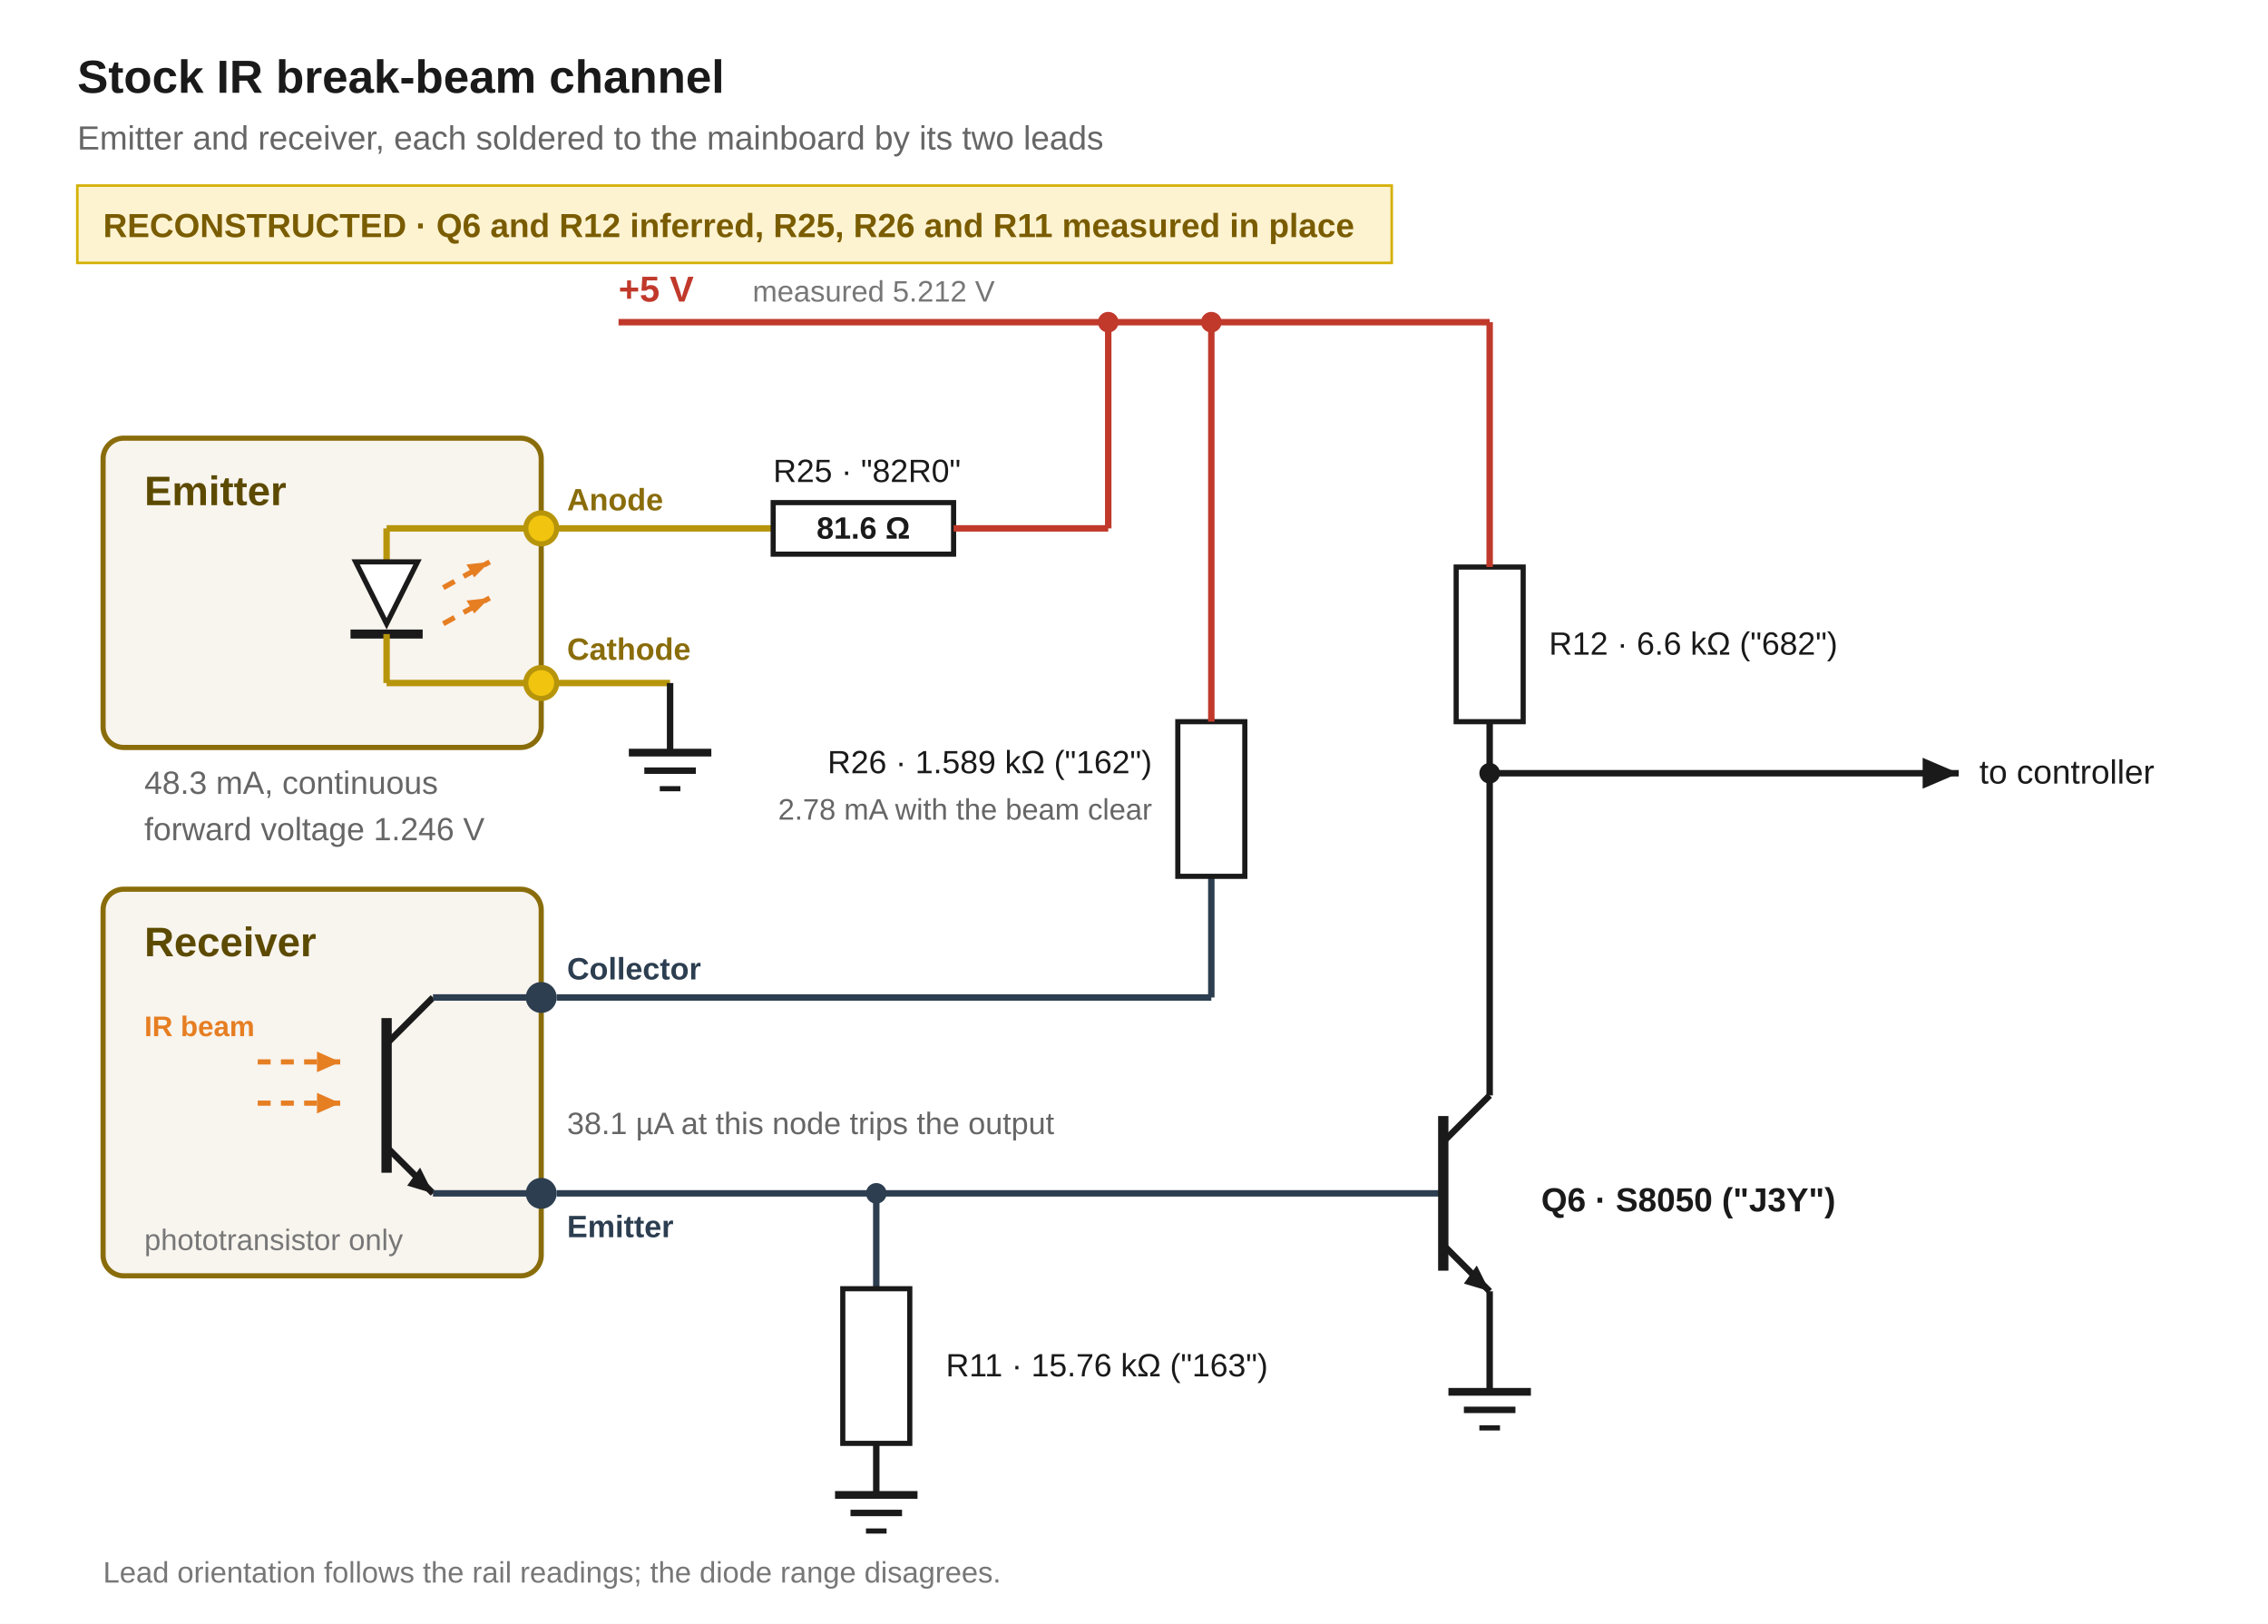
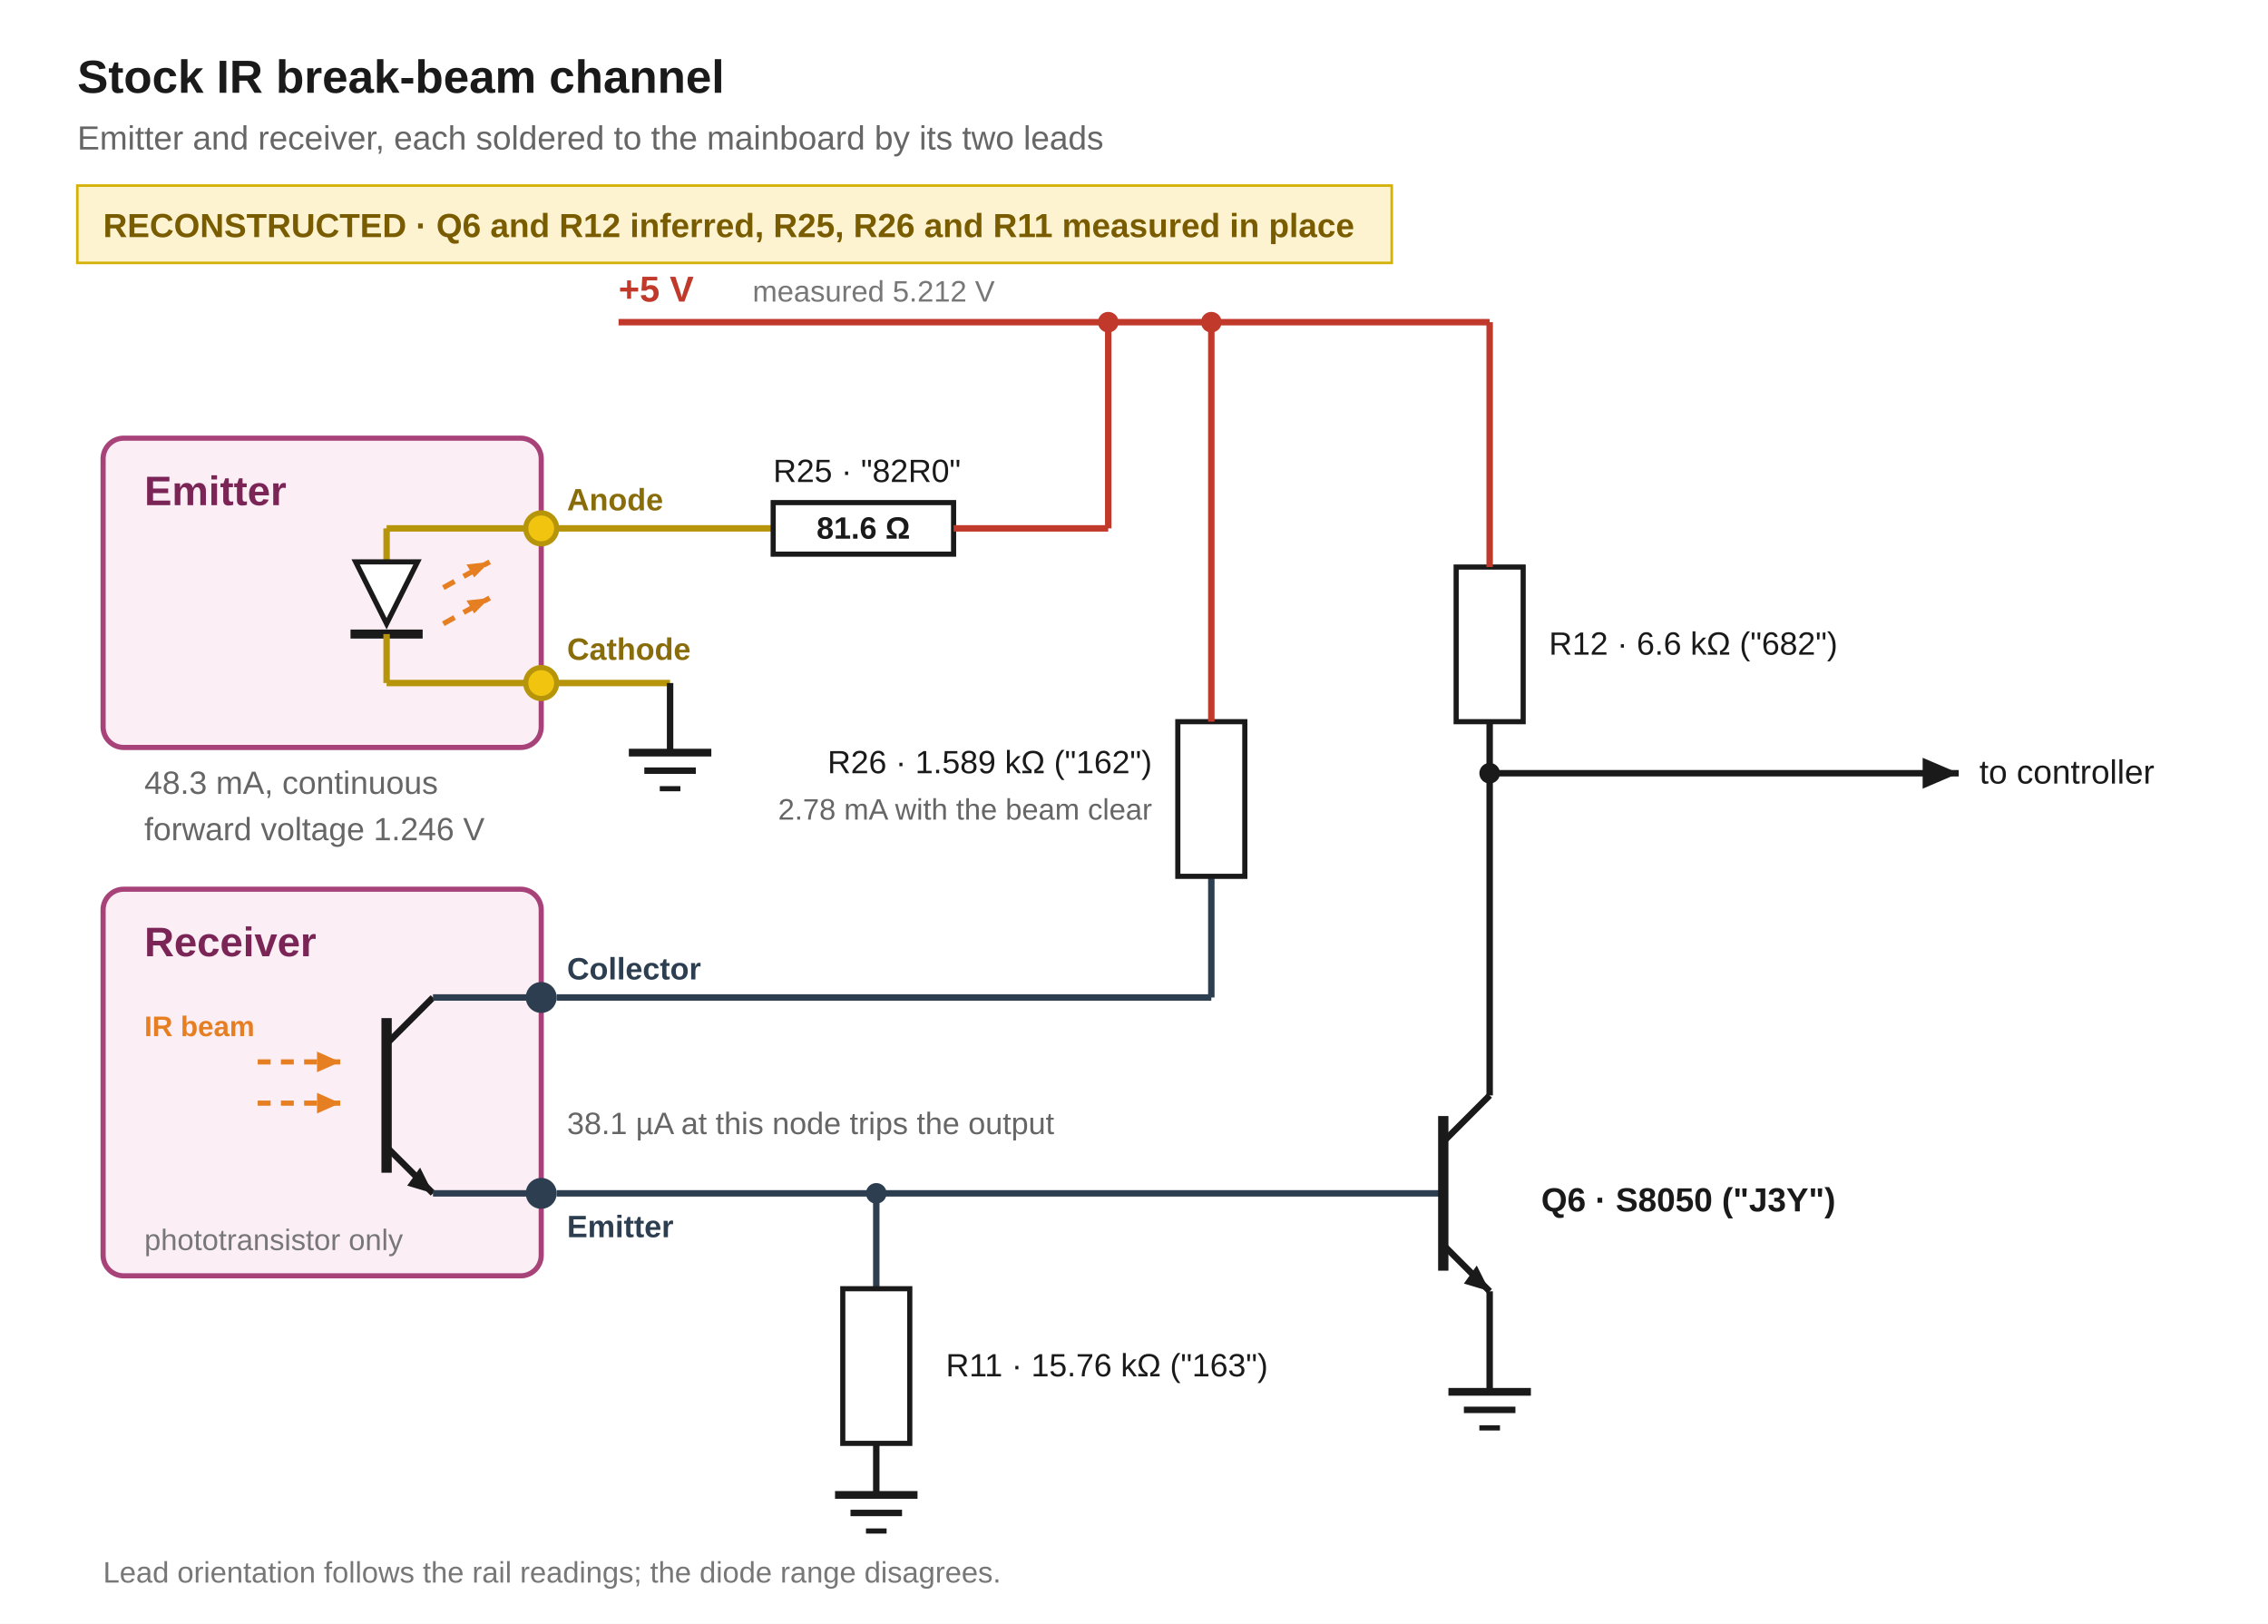
<svg xmlns="http://www.w3.org/2000/svg" viewBox="0 0 880 630" font-family="Segoe UI, Arial, sans-serif">
  <rect x="0" y="0" width="880" height="630" fill="#ffffff" />
  <text x="30" y="36" font-size="18" font-weight="700" fill="#1a1a1a">Stock IR break-beam channel</text>
  <text x="30" y="58" font-size="13" fill="#666">Emitter and receiver, each soldered to the mainboard by its two leads</text>
  <rect x="30" y="72" width="510" height="30" fill="#fdf3d1" stroke="#d4b106" />
  <text x="40" y="92" font-size="13" font-weight="700" fill="#7a5c00">RECONSTRUCTED · Q6 and R12 inferred, R25, R26 and R11 measured in place</text>
  <text x="240" y="117" font-size="14" font-weight="700" fill="#c0392b">+5 V</text>
  <text x="292" y="117" font-size="11.5" fill="#777">measured 5.212 V</text>
  <line x1="240" y1="125" x2="578" y2="125" stroke="#c0392b" stroke-width="2.5" />
  <circle cx="430" cy="125" r="4" fill="#c0392b" />
  <circle cx="470" cy="125" r="4" fill="#c0392b" />
-   <rect x="40" y="170" width="170" height="120" rx="8" fill="#f8f4ee" stroke="#8a6d0b" stroke-width="2" />
-   <text x="56" y="196" font-size="16" font-weight="700" fill="#5c4a00">Emitter</text>
+   <rect x="40" y="170" width="170" height="120" rx="8" fill="#fbeef5" stroke="#a8437a" stroke-width="2" />
+   <text x="56" y="196" font-size="16" font-weight="700" fill="#7a2556">Emitter</text>
  <line x1="150" y1="205" x2="150" y2="218" stroke="#b7950b" stroke-width="2.5" />
  <polygon points="138,218 162,218 150,242" fill="#fff" stroke="#1a1a1a" stroke-width="2" />
  <line x1="136" y1="246" x2="164" y2="246" stroke="#1a1a1a" stroke-width="3.5" />
  <line x1="150" y1="246" x2="150" y2="265" stroke="#b7950b" stroke-width="2.5" />
  <line x1="150" y1="205" x2="210" y2="205" stroke="#b7950b" stroke-width="2.5" />
  <line x1="150" y1="265" x2="210" y2="265" stroke="#b7950b" stroke-width="2.5" />
  <line x1="172" y1="228" x2="190" y2="218" stroke="#e67e22" stroke-width="2" stroke-dasharray="5 4" />
  <polygon points="190,218 181,219 184,224" fill="#e67e22" />
  <line x1="172" y1="242" x2="190" y2="232" stroke="#e67e22" stroke-width="2" stroke-dasharray="5 4" />
  <polygon points="190,232 181,233 184,238" fill="#e67e22" />
  <circle cx="210" cy="205" r="6" fill="#f1c40f" stroke="#b7950b" stroke-width="2" />
  <circle cx="210" cy="265" r="6" fill="#f1c40f" stroke="#b7950b" stroke-width="2" />
  <text x="220" y="198" font-size="12" font-weight="700" fill="#8a6d0b">Anode</text>
  <text x="220" y="256" font-size="12" font-weight="700" fill="#8a6d0b">Cathode</text>
  <line x1="216" y1="205" x2="300" y2="205" stroke="#b7950b" stroke-width="2.5" />
  <rect x="300" y="195" width="70" height="20" fill="#fff" stroke="#1a1a1a" stroke-width="2" />
  <text x="335" y="209" font-size="12" font-weight="700" fill="#1a1a1a" text-anchor="middle">81.6 Ω</text>
  <text x="300" y="187" font-size="12.5" fill="#1a1a1a">R25 · "82R0"</text>
  <line x1="370" y1="205" x2="430" y2="205" stroke="#c0392b" stroke-width="2.5" />
  <line x1="430" y1="125" x2="430" y2="205" stroke="#c0392b" stroke-width="2.5" />
  <line x1="216" y1="265" x2="260" y2="265" stroke="#b7950b" stroke-width="2.5" />
  <line x1="260" y1="265" x2="260" y2="292" stroke="#1a1a1a" stroke-width="2.5" />
  <line x1="244" y1="292" x2="276" y2="292" stroke="#1a1a1a" stroke-width="3" />
  <line x1="250" y1="299" x2="270" y2="299" stroke="#1a1a1a" stroke-width="2.5" />
  <line x1="256" y1="306" x2="264" y2="306" stroke="#1a1a1a" stroke-width="2" />
  <text x="56" y="308" font-size="12.5" fill="#666">48.3 mA, continuous</text>
  <text x="56" y="326" font-size="12.5" fill="#666">forward voltage 1.246 V</text>
-   <rect x="40" y="345" width="170" height="150" rx="8" fill="#f8f4ee" stroke="#8a6d0b" stroke-width="2" />
-   <text x="56" y="371" font-size="16" font-weight="700" fill="#5c4a00">Receiver</text>
+   <rect x="40" y="345" width="170" height="150" rx="8" fill="#fbeef5" stroke="#a8437a" stroke-width="2" />
+   <text x="56" y="371" font-size="16" font-weight="700" fill="#7a2556">Receiver</text>
  <line x1="150" y1="395" x2="150" y2="455" stroke="#1a1a1a" stroke-width="4" />
  <line x1="150" y1="405" x2="168" y2="387" stroke="#1a1a1a" stroke-width="2.5" />
  <line x1="168" y1="387" x2="210" y2="387" stroke="#2c3e50" stroke-width="2.5" />
  <line x1="150" y1="445" x2="168" y2="463" stroke="#1a1a1a" stroke-width="2.5" />
  <polygon points="168,463 158,460 163,453" fill="#1a1a1a" />
  <line x1="168" y1="463" x2="210" y2="463" stroke="#2c3e50" stroke-width="2.5" />
  <line x1="100" y1="412" x2="132" y2="412" stroke="#e67e22" stroke-width="2" stroke-dasharray="5 4" />
  <polygon points="132,412 123,408 123,416" fill="#e67e22" />
  <line x1="100" y1="428" x2="132" y2="428" stroke="#e67e22" stroke-width="2" stroke-dasharray="5 4" />
  <polygon points="132,428 123,424 123,432" fill="#e67e22" />
  <text x="56" y="402" font-size="11" font-weight="700" fill="#e67e22">IR beam</text>
  <text x="56" y="485" font-size="11.5" fill="#777">phototransistor only</text>
  <circle cx="210" cy="387" r="6" fill="#2c3e50" />
  <circle cx="210" cy="463" r="6" fill="#2c3e50" />
  <text x="220" y="380" font-size="12" font-weight="700" fill="#2c3e50">Collector</text>
  <text x="220" y="480" font-size="12" font-weight="700" fill="#2c3e50">Emitter</text>
  <text x="220" y="440" font-size="12" fill="#666">38.1 µA at this node trips the output</text>
  <line x1="216" y1="387" x2="470" y2="387" stroke="#2c3e50" stroke-width="2.5" />
  <line x1="470" y1="340" x2="470" y2="387" stroke="#2c3e50" stroke-width="2.5" />
  <rect x="457" y="280" width="26" height="60" fill="#fff" stroke="#1a1a1a" stroke-width="2" />
  <line x1="470" y1="125" x2="470" y2="280" stroke="#c0392b" stroke-width="2.5" />
  <text x="447" y="300" font-size="12.5" fill="#1a1a1a" text-anchor="end">R26 · 1.589 kΩ ("162")</text>
  <text x="447" y="318" font-size="11.5" fill="#666" text-anchor="end">2.78 mA with the beam clear</text>
  <line x1="216" y1="463" x2="560" y2="463" stroke="#2c3e50" stroke-width="2.5" />
  <circle cx="340" cy="463" r="4" fill="#2c3e50" />
  <line x1="340" y1="463" x2="340" y2="500" stroke="#2c3e50" stroke-width="2.5" />
  <rect x="327" y="500" width="26" height="60" fill="#fff" stroke="#1a1a1a" stroke-width="2" />
  <line x1="340" y1="560" x2="340" y2="580" stroke="#1a1a1a" stroke-width="2.5" />
  <line x1="324" y1="580" x2="356" y2="580" stroke="#1a1a1a" stroke-width="3" />
  <line x1="330" y1="587" x2="350" y2="587" stroke="#1a1a1a" stroke-width="2.5" />
  <line x1="336" y1="594" x2="344" y2="594" stroke="#1a1a1a" stroke-width="2" />
  <text x="367" y="534" font-size="12.5" fill="#1a1a1a">R11 · 15.76 kΩ ("163")</text>
  <line x1="560" y1="433" x2="560" y2="493" stroke="#1a1a1a" stroke-width="4" />
  <line x1="560" y1="443" x2="578" y2="425" stroke="#1a1a1a" stroke-width="2.5" />
  <line x1="560" y1="483" x2="578" y2="501" stroke="#1a1a1a" stroke-width="2.5" />
  <polygon points="578,501 568,498 573,491" fill="#1a1a1a" />
  <text x="598" y="470" font-size="13" font-weight="700" fill="#1a1a1a">Q6 · S8050 ("J3Y")</text>
  <line x1="578" y1="300" x2="578" y2="425" stroke="#1a1a1a" stroke-width="2.5" />
  <circle cx="578" cy="300" r="4" fill="#1a1a1a" />
  <rect x="565" y="220" width="26" height="60" fill="#fff" stroke="#1a1a1a" stroke-width="2" />
  <line x1="578" y1="280" x2="578" y2="300" stroke="#1a1a1a" stroke-width="2.5" />
  <line x1="578" y1="125" x2="578" y2="220" stroke="#c0392b" stroke-width="2.5" />
  <text x="601" y="254" font-size="12.5" fill="#1a1a1a">R12 · 6.6 kΩ ("682")</text>
  <line x1="578" y1="300" x2="760" y2="300" stroke="#1a1a1a" stroke-width="2.5" />
  <polygon points="760,300 746,294 746,306" fill="#1a1a1a" />
  <text x="768" y="304" font-size="13" fill="#1a1a1a">to controller</text>
  <line x1="578" y1="501" x2="578" y2="540" stroke="#1a1a1a" stroke-width="2.5" />
  <line x1="562" y1="540" x2="594" y2="540" stroke="#1a1a1a" stroke-width="3" />
  <line x1="568" y1="547" x2="588" y2="547" stroke="#1a1a1a" stroke-width="2.5" />
  <line x1="574" y1="554" x2="582" y2="554" stroke="#1a1a1a" stroke-width="2" />
  <text x="40" y="614" font-size="11.5" fill="#777">Lead orientation follows the rail readings; the diode range disagrees.</text>
</svg>
